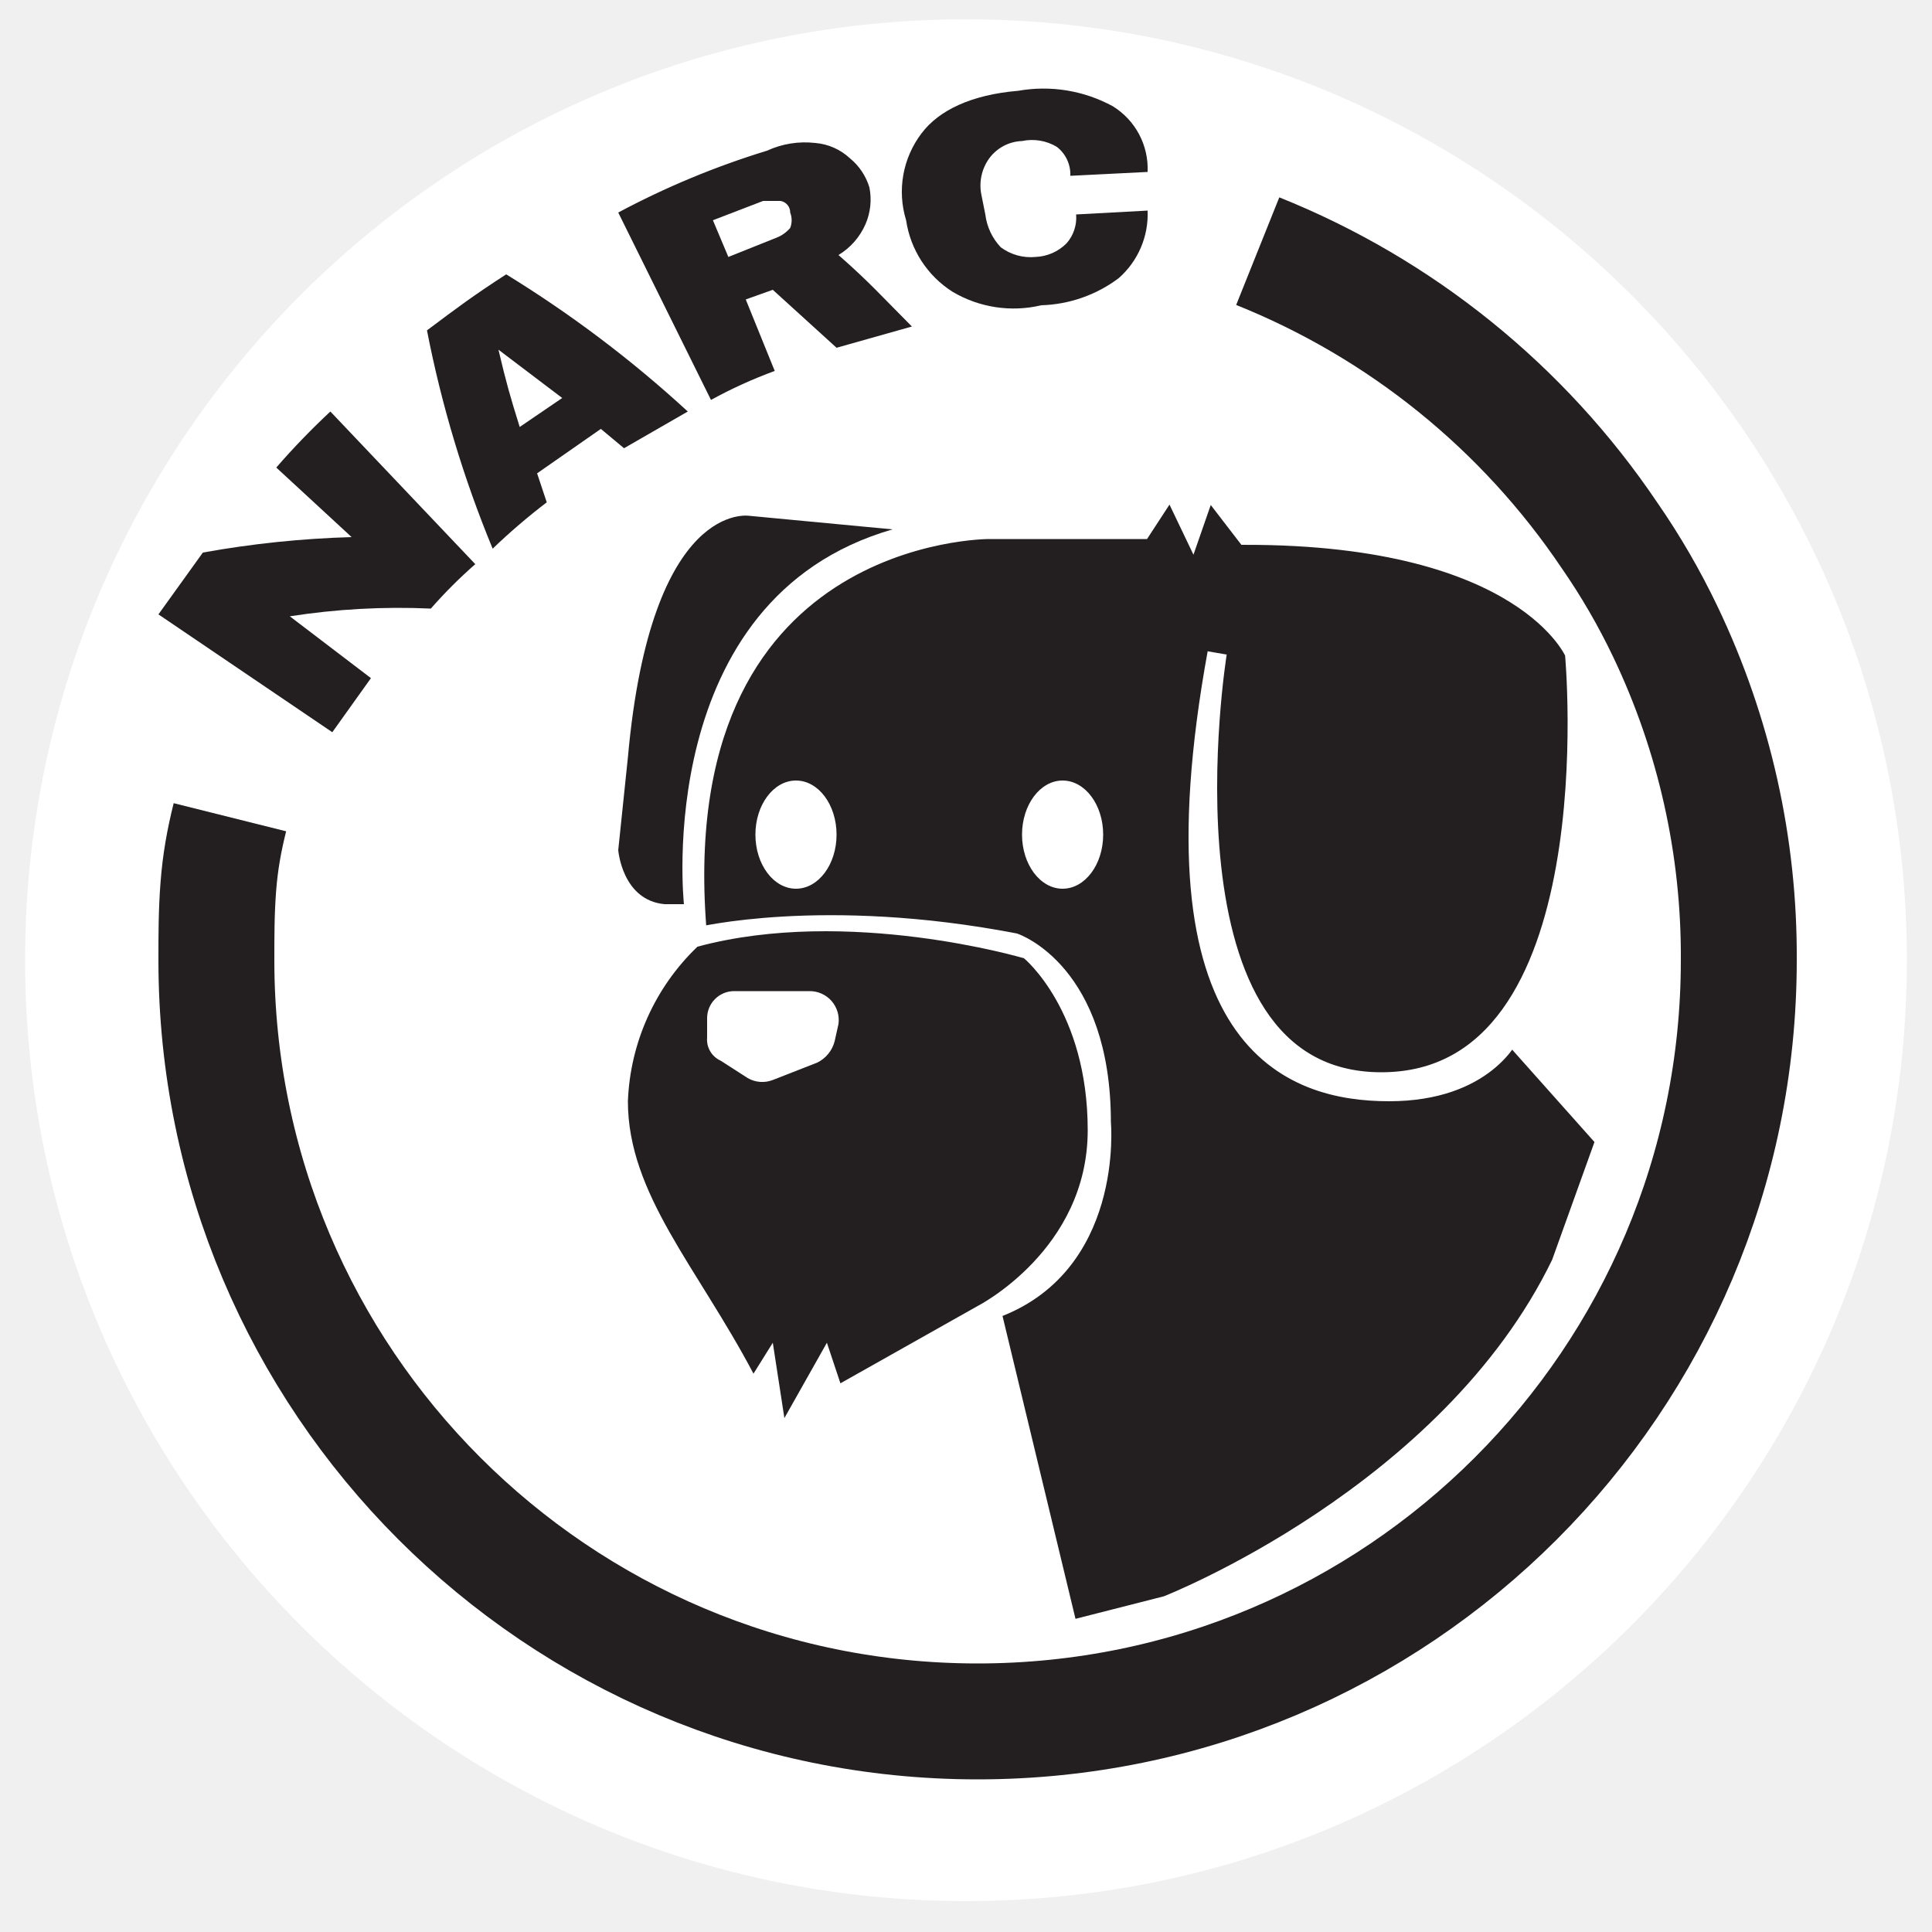
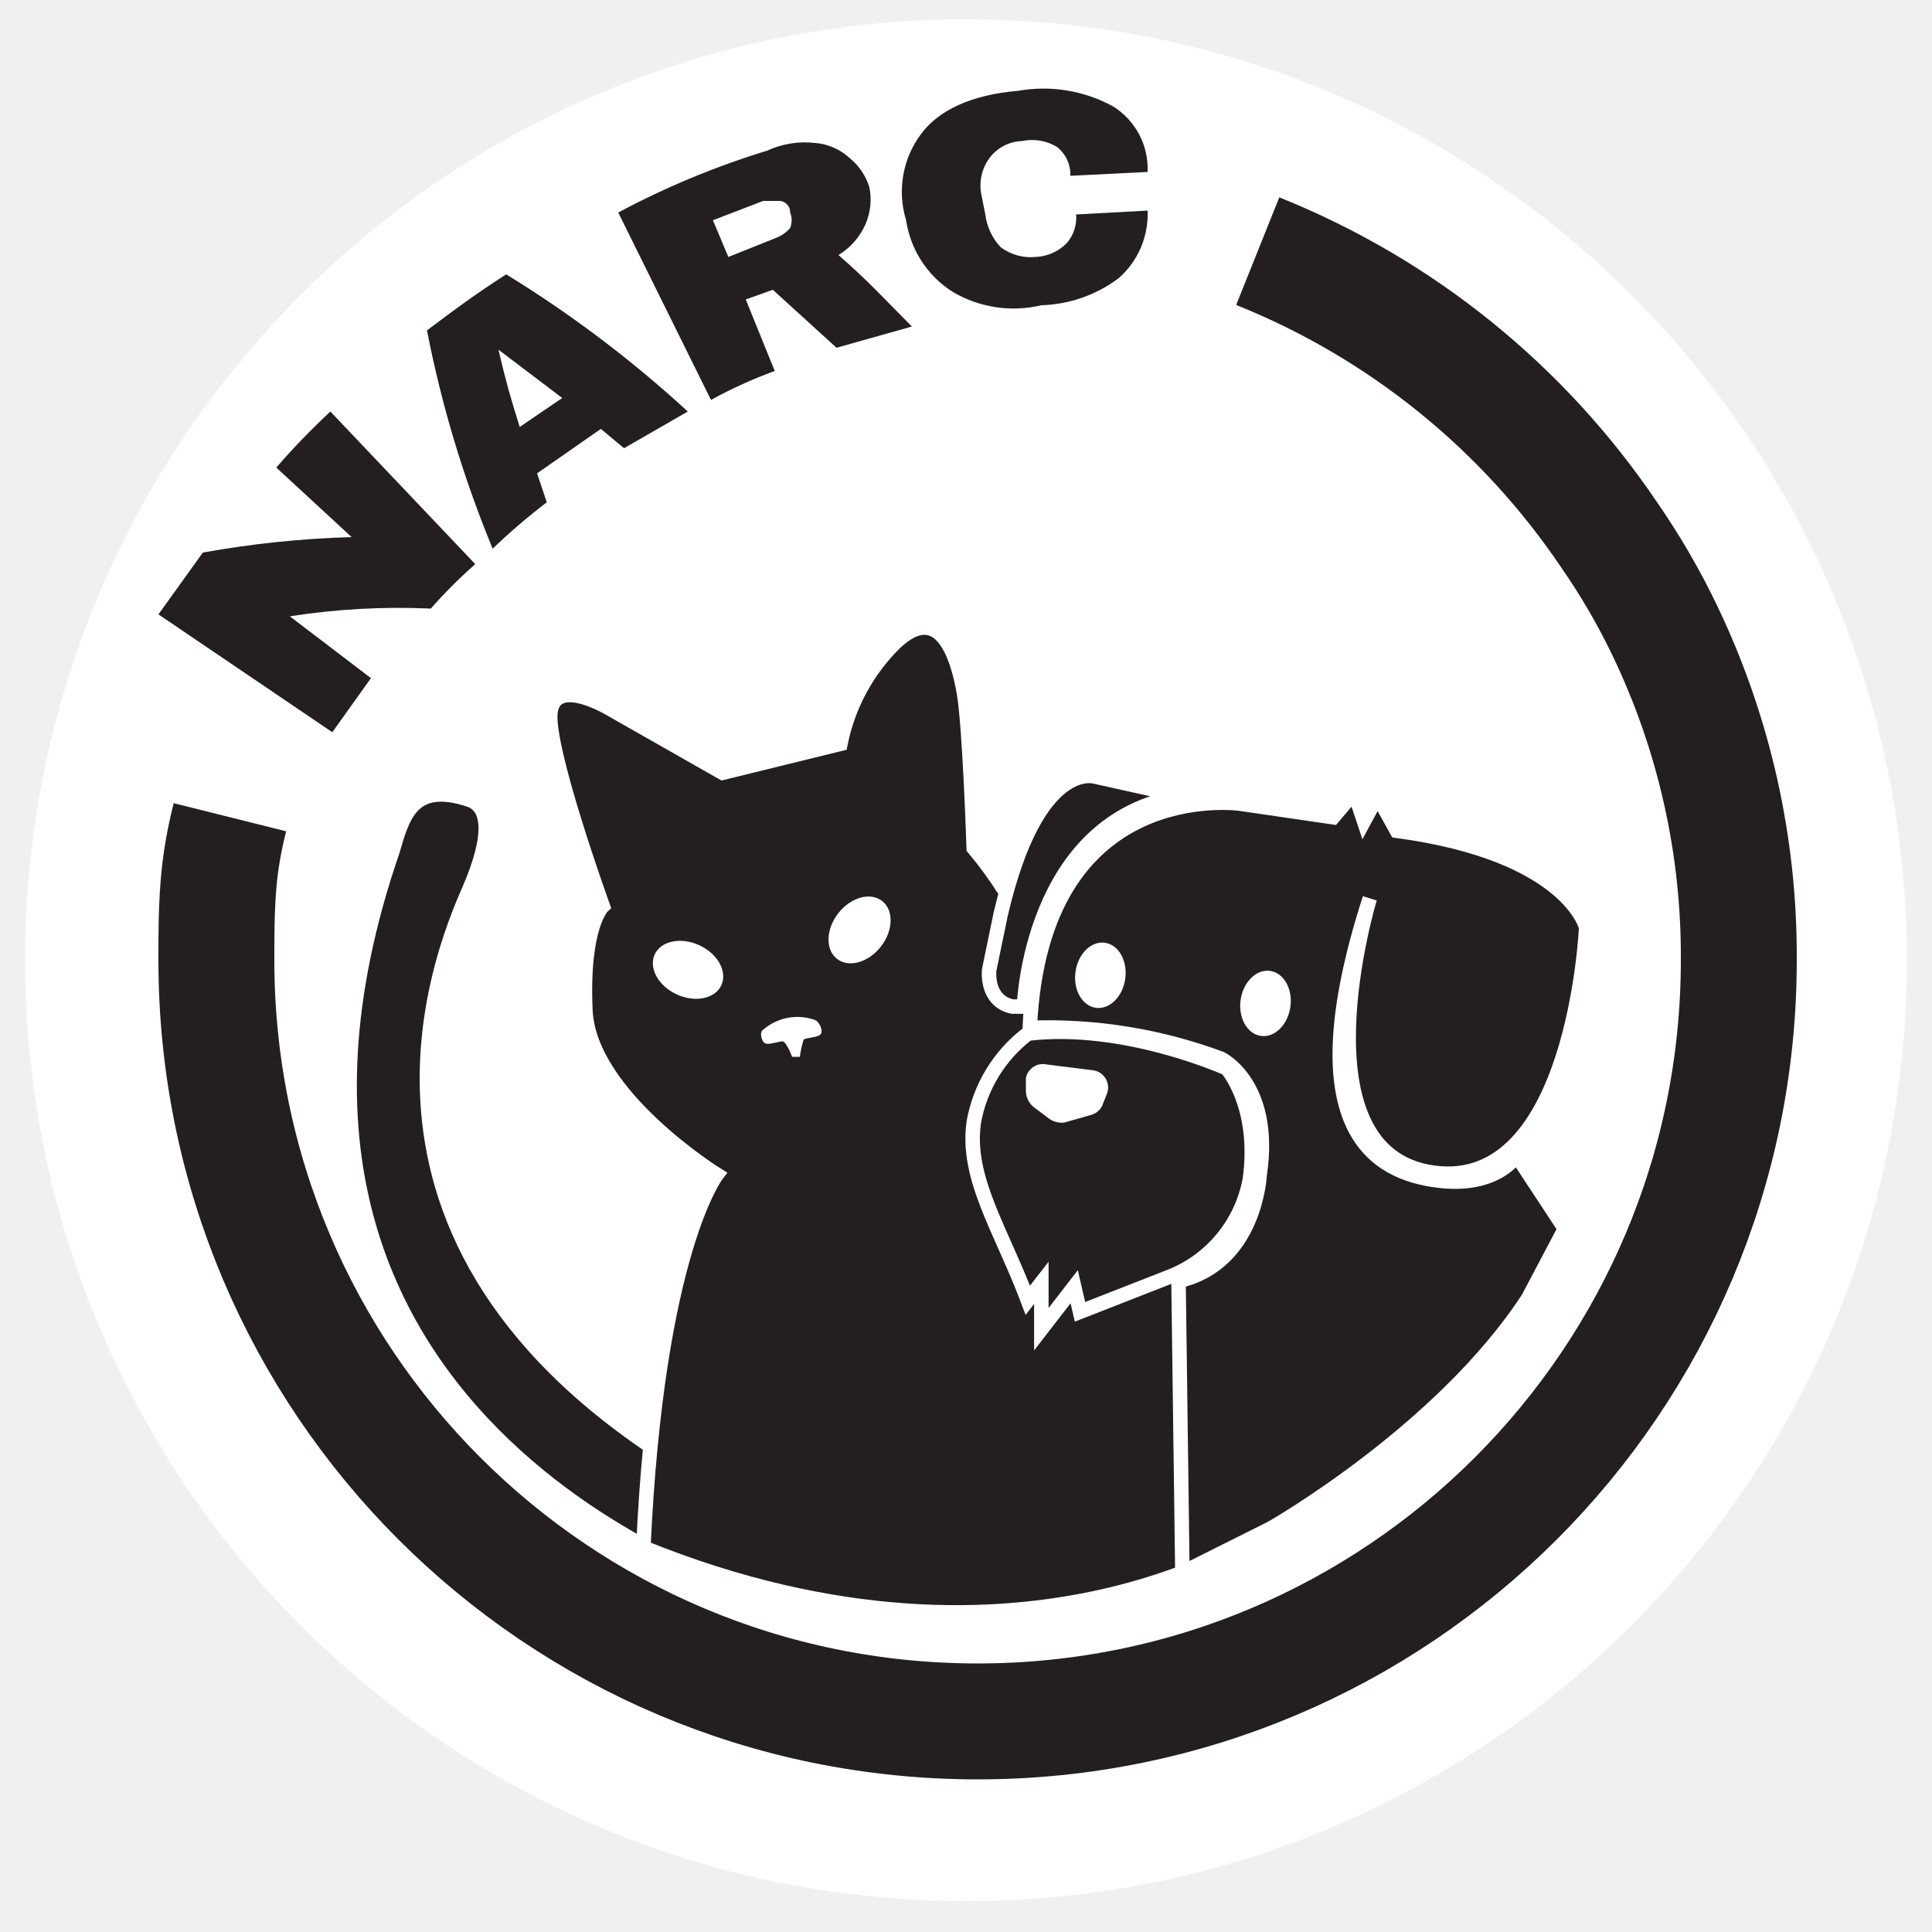
<svg xmlns="http://www.w3.org/2000/svg" width="100" height="100" viewBox="0 0 100 100">
-   <circle cx="50" cy="49.7" r="48.7" fill="#fff" />
-   <path fill="#231f20" stroke="#fff" stroke-miterlimit="10" d="M63 33.8S59.4 56 71.5 56s10-22.2 10-22.2-2.5-6.1-17-6.1l-2-2.6-.8 2.3-1.1-2.3-1.5 2.3h-7.9s-17-.1-15.1 21.1c0 0 6.5-1.6 16.4.3 0 0 4.5 1.5 4.5 9.3 0 0 .7 7.5-5.7 9.7l4 16.6 5.1-1.3S75 77.4 80.8 65.4l2.3-6.4-4.9-5.5s-1.3 3-6.3 3-12.6-2.4-8.9-22.7z" />
-   <path fill="#231f20" d="M46.2 27.4l-7.4-.7s-5.1-.9-6.3 12.5L32 44s.2 2.6 2.4 2.8h1S33.7 31 46.2 27.4zM36.1 49a11.7 11.7 0 0 0-3.6 8c0 4.8 3.6 8.6 6.5 14.1l1-1.6.6 3.9 2.2-3.9.7 2.1 7.1-4s5.7-2.9 5.7-9.1-3.3-8.9-3.3-8.9-9.1-2.7-16.9-.6z" />
-   <ellipse cx="41.2" cy="43.2" fill="#fff" rx="2.1" ry="2.8" />
-   <ellipse cx="55" cy="43.2" fill="#fff" rx="2.1" ry="2.8" />
-   <path fill="#fff" d="M38 51.3h3.9a1.5 1.5 0 0 1 1.5 1.7l-.2.9a1.7 1.7 0 0 1-.9 1.1l-2.3.9a1.5 1.5 0 0 1-1.3-.1l-1.4-.9a1.2 1.2 0 0 1-.7-1.2v-1a1.4 1.4 0 0 1 1.4-1.4z" />
-   <path fill="none" stroke="#231f20" stroke-miterlimit="10" stroke-width="6" d="M65.1 13a39.8 39.8 0 0 1 18.2 14.7 36 36 0 0 1 2.9 5 38.9 38.9 0 0 1 3.8 17 39.4 39.4 0 1 1-78.8 0c0-1.3 0-2.5.1-3.8s.3-2.4.6-3.6" />
-   <path fill="#231f20" d="M22.3 31.5a36.6 36.6 0 0 0-7.3.4l4.2 3.2-2 2.8-9-6.1 2.3-3.2a51.6 51.6 0 0 1 7.7-.8l-3.9-3.6a38.3 38.3 0 0 1 2.8-2.9l7.5 7.9a25 25 0 0 0-2.3 2.3zm10-8.3l-1.2-1-3.3 2.3.5 1.5a32.2 32.2 0 0 0-2.8 2.4 59.2 59.2 0 0 1-3.4-11.3c1.6-1.2 2.4-1.8 4.1-2.9a61 61 0 0 1 9.4 7.1zm-5.4-1.1l2.2-1.5-3.3-2.5c.4 1.7.6 2.4 1.1 4zm17.9-10.5a3.5 3.5 0 0 1-1.4 1.6c1.6 1.4 2.3 2.2 3.8 3.7L43.3 18 40 15l-1.4.5 1.5 3.7a24.1 24.1 0 0 0-3.3 1.5L32 11a43.1 43.1 0 0 1 7.7-3.2 4.7 4.7 0 0 1 2.5-.4 3 3 0 0 1 1.8.8 3.1 3.1 0 0 1 1 1.5 3.2 3.2 0 0 1-.2 1.9zm-4.4-1.2h-.9l-2.6 1 .8 1.9 2.5-1a1.8 1.8 0 0 0 .7-.5 1.1 1.1 0 0 0 0-.8.6.6 0 0 0-.5-.6zm17.2-4.9a3.8 3.8 0 0 1 1.8 3.4l-4 .2a1.8 1.8 0 0 0-.7-1.5 2.5 2.5 0 0 0-1.8-.3 2.2 2.2 0 0 0-1.7.9 2.4 2.4 0 0 0-.4 1.9l.2 1a3 3 0 0 0 .8 1.7 2.6 2.6 0 0 0 1.8.5 2.4 2.4 0 0 0 1.6-.7 2 2 0 0 0 .5-1.5l3.7-.2a4.4 4.4 0 0 1-1.5 3.5 7 7 0 0 1-4 1.4 6.2 6.2 0 0 1-4.6-.7 5.3 5.3 0 0 1-2.4-3.7 5 5 0 0 1 .8-4.5c.9-1.2 2.6-2 5-2.2a7.5 7.5 0 0 1 4.9.8z" />
+   <g id="Layer_1" data-name="Layer 1">
+     <circle cx="50" cy="49.7" r="48.7" fill="#fff" />
+     <path d="M65.1,13A39.8,39.8,0,0,1,83.3,27.7a36,36,0,0,1,2.9,5,38.9,38.9,0,0,1,3.8,17,39.4,39.4,0,1,1-78.8,0c0-1.3,0-2.5.1-3.8s.3-2.4.6-3.6" fill="none" stroke="#231f20" stroke-miterlimit="10" stroke-width="6" />
+     <path d="M22.3,31.5a36.6,36.6,0,0,0-7.3.4l4.2,3.2-2,2.8-9-6.1,2.3-3.2a51.6,51.6,0,0,1,7.7-.8l-3.9-3.6a38.3,38.3,0,0,1,2.8-2.9l7.5,7.9A25,25,0,0,0,22.3,31.5Z" fill="#231f20" />
+     <path d="M32.3,23.2l-1.2-1-3.3,2.3.5,1.5a32.2,32.2,0,0,0-2.8,2.4,59.2,59.2,0,0,1-3.4-11.3c1.6-1.2,2.4-1.8,4.1-2.9a61,61,0,0,1,9.4,7.1Zm-5.4-1.1,2.2-1.5-3.3-2.5h0C26.2,19.8,26.4,20.5,26.9,22.1Z" fill="#231f20" />
+     <path d="M44.8,11.6a3.5,3.5,0,0,1-1.4,1.6c1.6,1.4,2.3,2.2,3.8,3.7L43.3,18,40,15l-1.4.5,1.5,3.7a24.1,24.1,0,0,0-3.3,1.5L32,11a43.1,43.1,0,0,1,7.7-3.2,4.7,4.7,0,0,1,2.5-.4,3,3,0,0,1,1.8.8,3.1,3.1,0,0,1,1,1.5A3.2,3.2,0,0,1,44.8,11.6Zm-4.4-1.2h-.9l-2.6,1,.8,1.9,2.5-1a1.8,1.8,0,0,0,.7-.5,1.1,1.1,0,0,0,0-.8A.6.6,0,0,0,40.4,10.4Z" fill="#231f20" />
+     <path d="M57.6,5.5a3.8,3.8,0,0,1,1.8,3.4l-4,.2a1.8,1.8,0,0,0-.7-1.5,2.5,2.5,0,0,0-1.8-.3,2.2,2.2,0,0,0-1.7.9,2.4,2.4,0,0,0-.4,1.9l.2,1a3,3,0,0,0,.8,1.7,2.6,2.6,0,0,0,1.8.5,2.4,2.4,0,0,0,1.6-.7,2,2,0,0,0,.5-1.5l3.7-.2a4.4,4.4,0,0,1-1.5,3.5,7,7,0,0,1-4,1.4,6.2,6.2,0,0,1-4.6-.7,5.3,5.3,0,0,1-2.4-3.7,5,5,0,0,1,.8-4.5c.9-1.2,2.6-2,5-2.2A7.5,7.5,0,0,1,57.6,5.5Z" fill="#231f20" />
+   </g>
+   <g id="Layer_2" data-name="Layer 2">
+     <path d="M39.7,82.9S9.7,74.5,20.2,44c.5-1.7,1-3.8,4.2-2.7,1,.4,1.3,1.8,0,4.8C22,51.5,16.9,67.5,40.6,78.6Z" fill="#231f20" stroke="#fff" stroke-miterlimit="10" />
+     <path d="M33.3,80.1c.7-15.3,3.8-19.3,3.8-19.3s-6.6-4.1-6.8-8.5.9-5.4.9-5.4-3-8.3-2.7-10.1,3.1-.1,3.1-.1L37.4,40l6.1-1.5a10.1,10.1,0,0,1,2.8-5.2c2.4-2.3,3.3.8,3.6,2.6s.5,8,.5,8a20,20,0,0,1,2.9,4.6c2.5,1.3,12.5,30.6,12.5,30.6S53.3,88.2,33.3,80.1Z" fill="#231f20" stroke="#fff" stroke-miterlimit="10" stroke-width="0.75" />
+     <ellipse cx="35.6" cy="50.1" rx="1.4" ry="1.9" transform="translate(-24.8 61.5) rotate(-65.2)" fill="#fff" />
+     <ellipse cx="44.5" cy="48.1" rx="1.9" ry="1.4" transform="translate(-20.8 53.7) rotate(-52.1)" fill="#fff" />
+     <path d="M39.5,53.3c-.2.1-.1.6.1.7s.7-.1.9-.1.5.8.5.8h.4a5.1,5.1,0,0,1,.2-.9c.2-.1.8-.1.9-.3s-.1-.6-.3-.7A2.7,2.7,0,0,0,39.5,53.3Z" fill="#fff" />
+     <path d="M70.9,46.5s-4,13.2,3.3,14.2S82.1,48,82.1,48s-.9-3.8-9.8-5l-1-1.8-.7,1.3L70.1,41,69,42.3l-4.8-.7S53.9,40.1,53.3,53.2a25.7,25.7,0,0,1,9.9,1.6s2.7,1.3,2,6c0,0-.2,4.6-4.2,5.5l.2,15.1,4.6-2.3s8.8-5,13.3-11.9L81,63.6l-2.5-3.8s-1,1.7-4.1,1.3S67,58.6,70.9,46.5Z" fill="#231f20" stroke="#fff" stroke-miterlimit="10" stroke-width="0.75" />
+     <path d="M61.2,41.2l-4.5-1s-3-1-4.9,7.1l-.6,2.9s-.2,1.6,1.2,1.9H53S53.3,42.4,61.2,41.2Z" fill="#231f20" stroke="#fff" stroke-miterlimit="10" stroke-width="0.75" />
+     <path d="M53.2,53.5a7.4,7.4,0,0,0-2.8,4.6c-.4,2.9,1.4,5.5,2.8,9.2l.7-.9v2.4l1.7-2.2.3,1.3,4.6-1.8A6.7,6.7,0,0,0,64.7,61c.5-3.8-1.2-5.7-1.2-5.7S58.2,52.9,53.2,53.5Z" fill="#231f20" stroke="#fff" stroke-miterlimit="10" stroke-width="0.75" />
+     <ellipse cx="56.9" cy="50.5" rx="1.7" ry="1.3" transform="translate(-0.8 100) rotate(-82.2)" fill="#fff" />
+     <ellipse cx="65.2" cy="51.6" rx="1.7" ry="1.3" transform="matrix(0.14, -0.99, 0.99, 0.14, 5.29, 109.26)" fill="#fff" />
+     <path d="M54.2,55.1l2.4.3a.9.9,0,0,1,.7,1.2l-.2.5a.9.9,0,0,1-.6.6l-1.4.4a1.1,1.1,0,0,1-.8-.2l-.8-.6a1.1,1.1,0,0,1-.4-.9v-.6A.9.9,0,0,1,54.2,55.1Z" fill="#fff" />
+   </g>
</svg>
